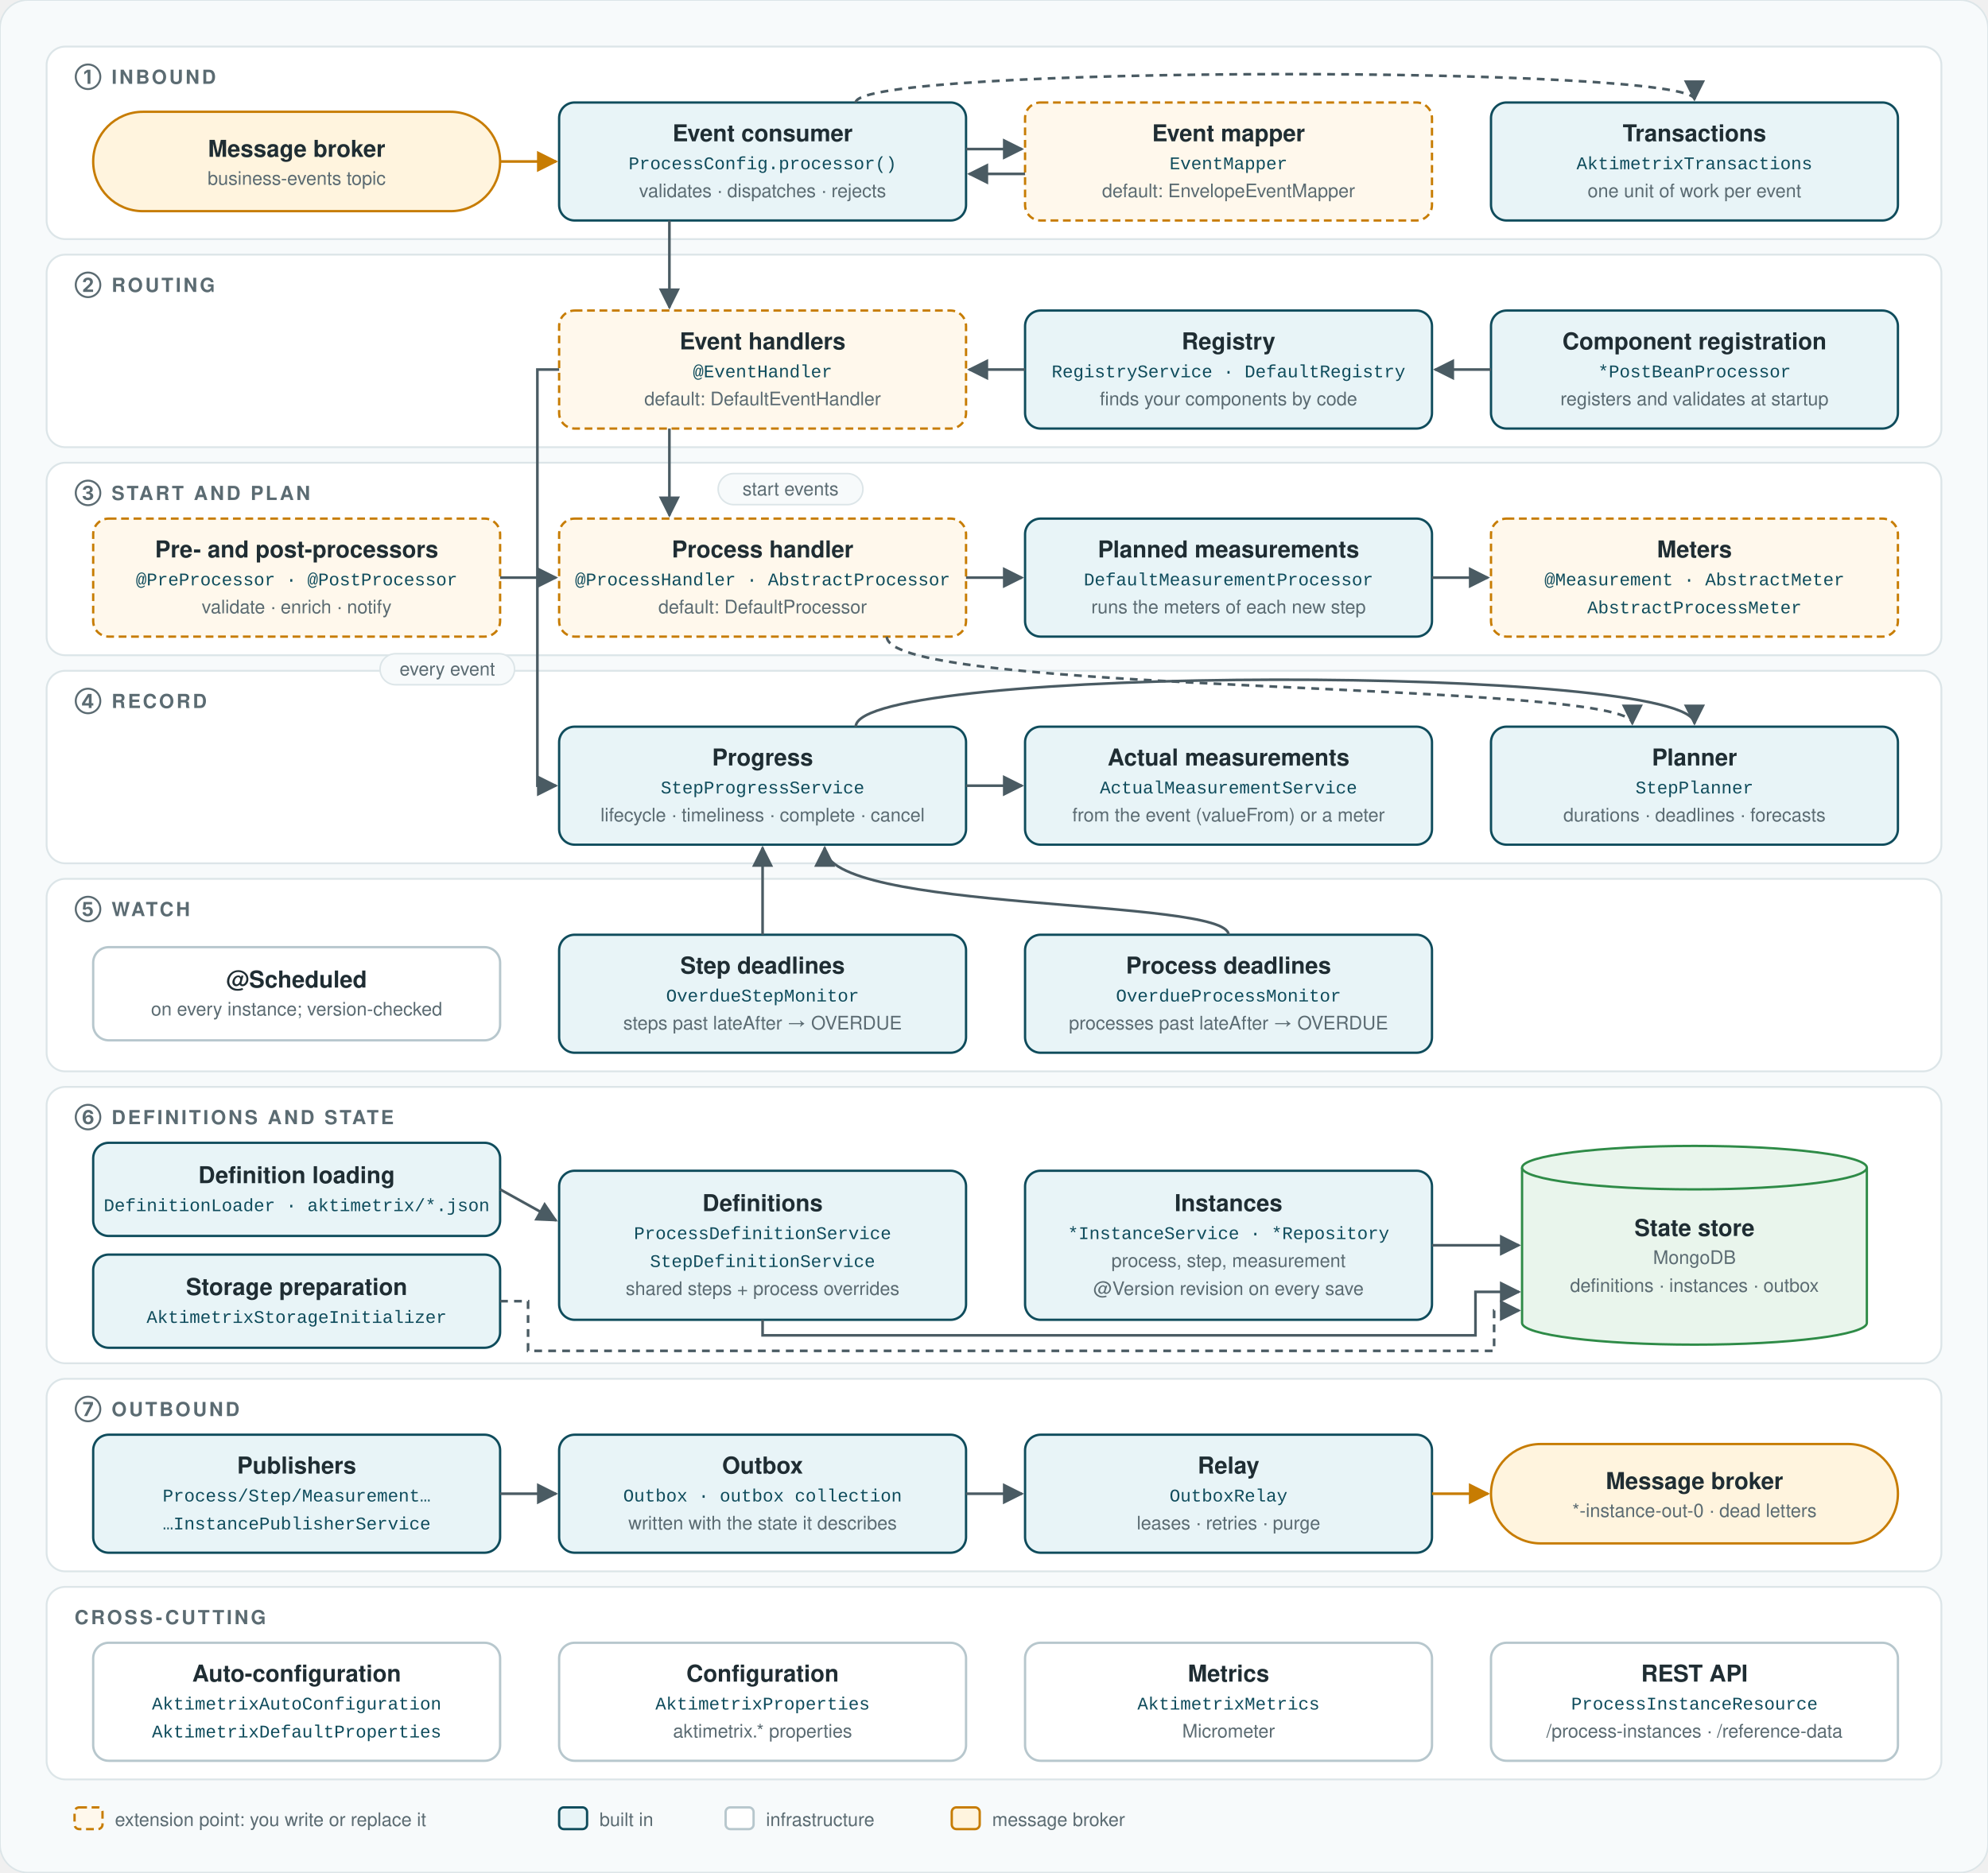
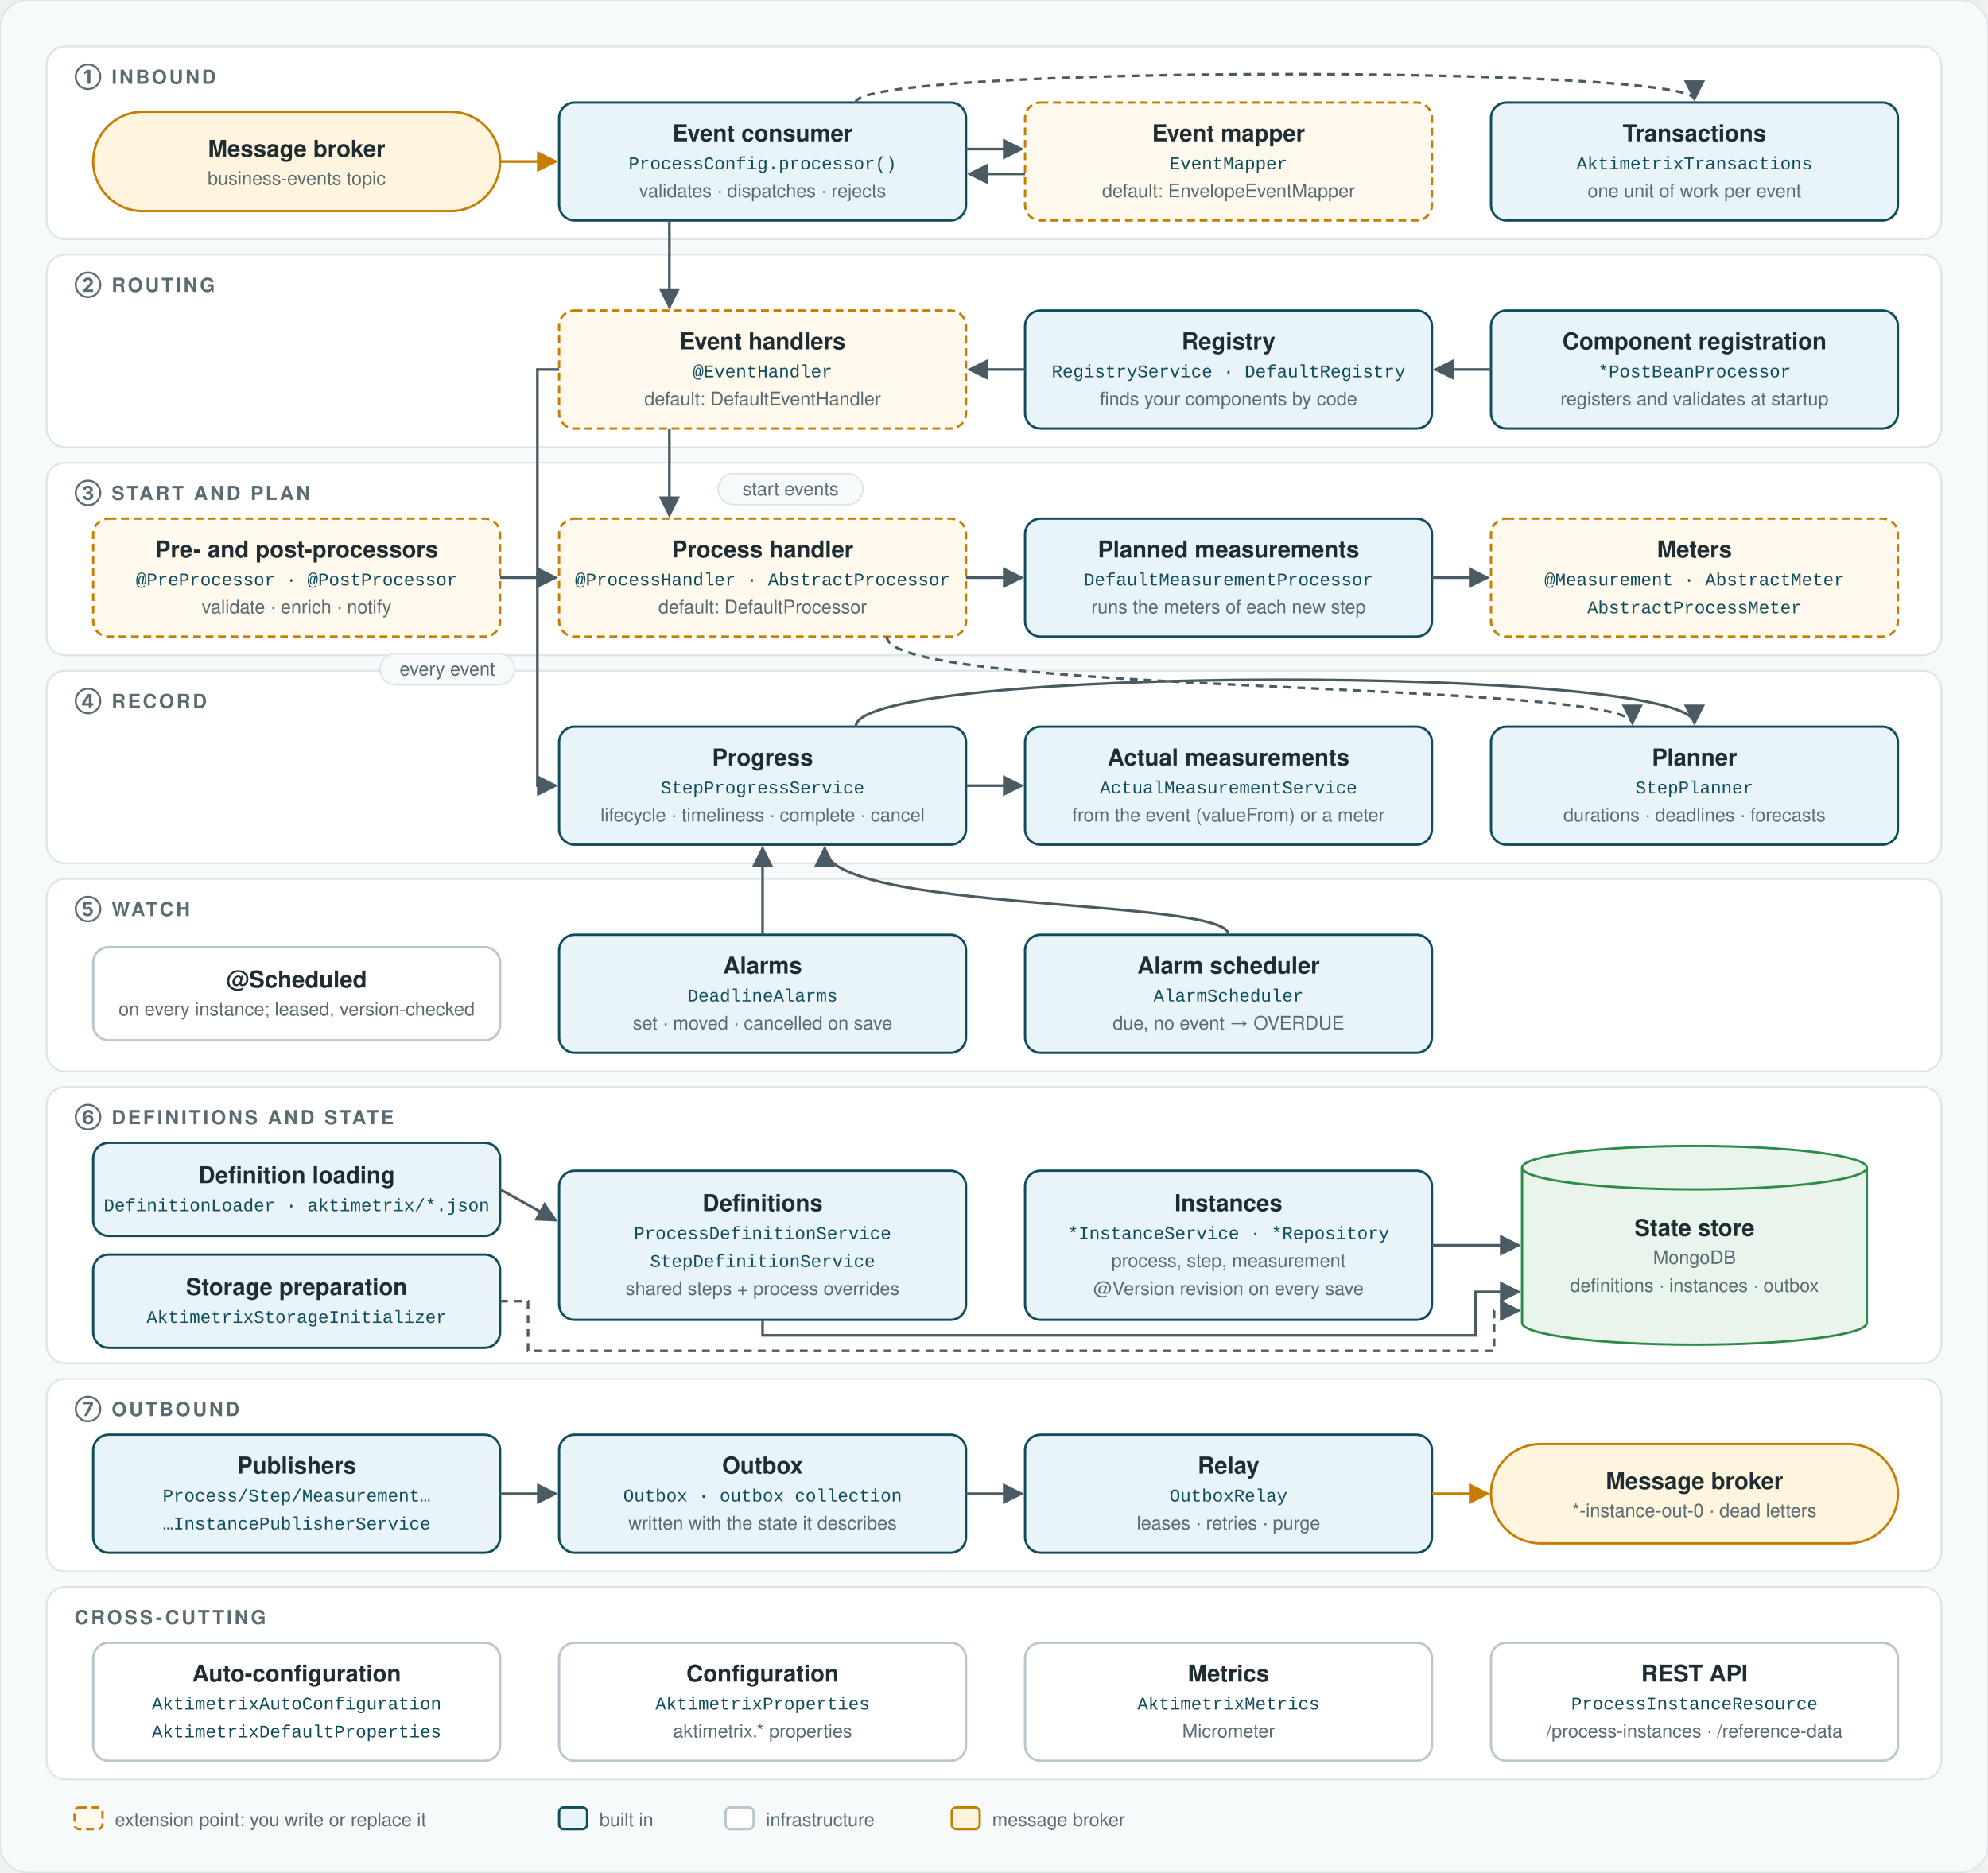
<svg xmlns="http://www.w3.org/2000/svg" width="1280" height="1206" viewBox="0 0 1280 1206" font-family="-apple-system, BlinkMacSystemFont, 'Segoe UI', Helvetica, Arial, sans-serif">
  <defs>
    <marker id="arr" viewBox="0 0 10 10" refX="9" refY="5" markerWidth="8" markerHeight="8" orient="auto-start-reverse">
      <path d="M0,0 L10,5 L0,10 z" fill="#4A5B63" />
    </marker>
    <marker id="arrK" viewBox="0 0 10 10" refX="9" refY="5" markerWidth="8" markerHeight="8" orient="auto-start-reverse">
      <path d="M0,0 L10,5 L0,10 z" fill="#C77C02" />
    </marker>
    <marker id="arrR" viewBox="0 0 10 10" refX="9" refY="5" markerWidth="8" markerHeight="8" orient="auto-start-reverse">
      <path d="M0,0 L10,5 L0,10 z" fill="#B3261E" />
    </marker>
    <style>
      .t  { font-size: 14px; fill: #1F2D33; }
      .tb { font-size: 15px; font-weight: 700; fill: #1F2D33; }
      .ts { font-size: 12px; fill: #5B6B72; }
      .mono { font-family: 'SFMono-Regular', Consolas, 'Liberation Mono', Menlo, monospace; font-size: 11.5px; fill: #0F4C5C; }
      .h  { font-size: 12.5px; font-weight: 700; letter-spacing: 1.5px; fill: #5B6B72; }
      .box { fill: #FFFFFF; stroke: #B7C7CD; stroke-width: 1.5; }
      .core { fill: #E8F4F7; stroke: #0F4C5C; stroke-width: 1.5; }
      .you { fill: #FFF8EC; stroke: #C77C02; stroke-width: 1.5; stroke-dasharray: 5 3; }
      .topic { fill: #FFF4DE; stroke: #C77C02; stroke-width: 1.5; }
      .db { fill: #E9F5EC; stroke: #2E8B47; stroke-width: 1.5; }
      .dead { fill: #FCEBEA; stroke: #B3261E; stroke-width: 1.5; }
      .band { fill: #FFFFFF; stroke: #DCE5E8; stroke-width: 1.2; }
      .edge { stroke: #4A5B63; stroke-width: 1.7; fill: none; }
      .kedge { stroke: #C77C02; stroke-width: 1.7; fill: none; }
      .redge { stroke: #B3261E; stroke-width: 1.5; fill: none; stroke-dasharray: 5 4; }
    </style>
  </defs>
  <rect width="1280" height="1206" rx="18" fill="#F7FAFB" stroke="#DCE5E8" />
  <rect x="30" y="30" width="1220" height="124" rx="12" class="band" />
  <text x="48" y="54" text-anchor="start" class="h">① INBOUND</text>
  <rect x="30" y="164" width="1220" height="124" rx="12" class="band" />
  <text x="48" y="188" text-anchor="start" class="h">② ROUTING</text>
  <rect x="30" y="298" width="1220" height="124" rx="12" class="band" />
  <text x="48" y="322" text-anchor="start" class="h">③ START AND PLAN</text>
  <rect x="30" y="432" width="1220" height="124" rx="12" class="band" />
  <text x="48" y="456" text-anchor="start" class="h">④ RECORD</text>
  <rect x="30" y="566" width="1220" height="124" rx="12" class="band" />
  <text x="48" y="590" text-anchor="start" class="h">⑤ WATCH</text>
  <rect x="30" y="700" width="1220" height="178" rx="12" class="band" />
  <text x="48" y="724" text-anchor="start" class="h">⑥ DEFINITIONS AND STATE</text>
  <rect x="30" y="888" width="1220" height="124" rx="12" class="band" />
  <text x="48" y="912" text-anchor="start" class="h">⑦ OUTBOUND</text>
  <rect x="30" y="1022" width="1220" height="124" rx="12" class="band" />
  <text x="48" y="1046" text-anchor="start" class="h">CROSS-CUTTING</text>
  <rect x="60" y="72" width="262" height="64" rx="32.0" class="topic" />
  <text x="191.0" y="101.0" text-anchor="middle" class="tb">Message broker</text>
  <text x="191.0" y="119.0" text-anchor="middle" class="ts">business-events topic</text>
  <rect x="360" y="66" width="262" height="76" rx="10" class="core" />
  <text x="491.0" y="91.0" text-anchor="middle" class="tb">Event consumer</text>
  <text x="491.0" y="109.0" text-anchor="middle" class="mono">ProcessConfig.processor()</text>
  <text x="491.0" y="127.0" text-anchor="middle" class="ts">validates · dispatches · rejects</text>
  <rect x="660" y="66" width="262" height="76" rx="10" class="you" />
  <text x="791.0" y="91.0" text-anchor="middle" class="tb">Event mapper</text>
  <text x="791.0" y="109.0" text-anchor="middle" class="mono">EventMapper</text>
  <text x="791.0" y="127.0" text-anchor="middle" class="ts">default: EnvelopeEventMapper</text>
  <rect x="960" y="66" width="262" height="76" rx="10" class="core" />
  <text x="1091.0" y="91.0" text-anchor="middle" class="tb">Transactions</text>
  <text x="1091.0" y="109.0" text-anchor="middle" class="mono">AktimetrixTransactions</text>
  <text x="1091.0" y="127.0" text-anchor="middle" class="ts">one unit of work per event</text>
  <path d="M322,104 L358,104" class="kedge" marker-end="url(#arrK)" />
  <path d="M622,96 L658,96" class="edge" marker-end="url(#arr)" />
  <path d="M660,112 L624,112" class="edge" marker-end="url(#arr)" />
  <path d="M551.0,66 C551.0,42 1091.0,42 1091.0,64" class="edge" marker-end="url(#arr)" stroke-dasharray="5 4" />
  <rect x="360" y="200" width="262" height="76" rx="10" class="you" />
  <text x="491.0" y="225.0" text-anchor="middle" class="tb">Event handlers</text>
  <text x="491.0" y="243.0" text-anchor="middle" class="mono">@EventHandler</text>
  <text x="491.0" y="261.0" text-anchor="middle" class="ts">default: DefaultEventHandler</text>
  <rect x="660" y="200" width="262" height="76" rx="10" class="core" />
  <text x="791.0" y="225.0" text-anchor="middle" class="tb">Registry</text>
  <text x="791.0" y="243.0" text-anchor="middle" class="mono">RegistryService · DefaultRegistry</text>
  <text x="791.0" y="261.0" text-anchor="middle" class="ts">finds your components by code</text>
  <rect x="960" y="200" width="262" height="76" rx="10" class="core" />
  <text x="1091.0" y="225.0" text-anchor="middle" class="tb">Component registration</text>
  <text x="1091.0" y="243.0" text-anchor="middle" class="mono">*PostBeanProcessor</text>
  <text x="1091.0" y="261.0" text-anchor="middle" class="ts">registers and validates at startup</text>
  <path d="M431.0,142 L431.0,198" class="edge" marker-end="url(#arr)" />
  <path d="M660,238 L624,238" class="edge" marker-end="url(#arr)" />
  <path d="M960,238 L924,238" class="edge" marker-end="url(#arr)" />
  <rect x="60" y="334" width="262" height="76" rx="10" class="you" />
  <text x="191.0" y="359.0" text-anchor="middle" class="tb">Pre- and post-processors</text>
  <text x="191.0" y="377.0" text-anchor="middle" class="mono">@PreProcessor · @PostProcessor</text>
  <text x="191.0" y="395.0" text-anchor="middle" class="ts">validate · enrich · notify</text>
  <rect x="360" y="334" width="262" height="76" rx="10" class="you" />
  <text x="491.0" y="359.0" text-anchor="middle" class="tb">Process handler</text>
  <text x="491.0" y="377.0" text-anchor="middle" class="mono">@ProcessHandler · AbstractProcessor</text>
  <text x="491.0" y="395.0" text-anchor="middle" class="ts">default: DefaultProcessor</text>
  <rect x="660" y="334" width="262" height="76" rx="10" class="core" />
  <text x="791.0" y="359.0" text-anchor="middle" class="tb">Planned measurements</text>
  <text x="791.0" y="377.0" text-anchor="middle" class="mono">DefaultMeasurementProcessor</text>
  <text x="791.0" y="395.0" text-anchor="middle" class="ts">runs the meters of each new step</text>
  <rect x="960" y="334" width="262" height="76" rx="10" class="you" />
  <text x="1091.0" y="359.0" text-anchor="middle" class="tb">Meters</text>
  <text x="1091.0" y="377.0" text-anchor="middle" class="mono">@Measurement · AbstractMeter</text>
  <text x="1091.0" y="395.0" text-anchor="middle" class="mono">AbstractProcessMeter</text>
  <path d="M431.0,276 L431.0,332" class="edge" marker-end="url(#arr)" />
  <rect x="462.4" y="305" width="93.2" height="20" rx="10" fill="#F7FAFB" stroke="#DCE5E8" />
  <text x="509.0" y="319" text-anchor="middle" class="ts">start events</text>
  <path d="M322,372 L358,372" class="edge" marker-end="url(#arr)" />
  <path d="M622,372 L658,372" class="edge" marker-end="url(#arr)" />
  <path d="M922,372 L958,372" class="edge" marker-end="url(#arr)" />
  <rect x="360" y="468" width="262" height="76" rx="10" class="core" />
  <text x="491.0" y="493.0" text-anchor="middle" class="tb">Progress</text>
  <text x="491.0" y="511.0" text-anchor="middle" class="mono">StepProgressService</text>
  <text x="491.0" y="529.0" text-anchor="middle" class="ts">lifecycle · timeliness · complete · cancel</text>
  <rect x="660" y="468" width="262" height="76" rx="10" class="core" />
  <text x="791.0" y="493.0" text-anchor="middle" class="tb">Actual measurements</text>
  <text x="791.0" y="511.0" text-anchor="middle" class="mono">ActualMeasurementService</text>
  <text x="791.0" y="529.0" text-anchor="middle" class="ts">from the event (valueFrom) or a meter</text>
  <rect x="960" y="468" width="262" height="76" rx="10" class="core" />
  <text x="1091.0" y="493.0" text-anchor="middle" class="tb">Planner</text>
  <text x="1091.0" y="511.0" text-anchor="middle" class="mono">StepPlanner</text>
  <text x="1091.0" y="529.0" text-anchor="middle" class="ts">durations · deadlines · forecasts</text>
  <path d="M360,238 L346,238 L346,506 L358,506" class="edge" marker-end="url(#arr)" />
  <rect x="244.7" y="421" width="86.6" height="20" rx="10" fill="#F7FAFB" stroke="#DCE5E8" />
  <text x="288" y="435" text-anchor="middle" class="ts">every event</text>
  <path d="M622,506 L658,506" class="edge" marker-end="url(#arr)" />
  <path d="M551.0,468 C551.0,428 1091.0,428 1091.0,466" class="edge" marker-end="url(#arr)" />
  <path d="M571.0,410 C571.0,448 1051.0,438 1051.0,466" class="edge" marker-end="url(#arr)" stroke-dasharray="5 4" />
  <rect x="360" y="602" width="262" height="76" rx="10" class="core" />
-   <text x="491.0" y="627.0" text-anchor="middle" class="tb">Step deadlines</text>
-   <text x="491.0" y="645.0" text-anchor="middle" class="mono">OverdueStepMonitor</text>
-   <text x="491.0" y="663.0" text-anchor="middle" class="ts">steps past lateAfter → OVERDUE</text>
+   <text x="491.0" y="627.0" text-anchor="middle" class="tb">Alarms</text>
+   <text x="491.0" y="645.0" text-anchor="middle" class="mono">DeadlineAlarms</text>
+   <text x="491.0" y="663.0" text-anchor="middle" class="ts">set · moved · cancelled on save</text>
  <rect x="660" y="602" width="262" height="76" rx="10" class="core" />
-   <text x="791.0" y="627.0" text-anchor="middle" class="tb">Process deadlines</text>
-   <text x="791.0" y="645.0" text-anchor="middle" class="mono">OverdueProcessMonitor</text>
-   <text x="791.0" y="663.0" text-anchor="middle" class="ts">processes past lateAfter → OVERDUE</text>
+   <text x="791.0" y="627.0" text-anchor="middle" class="tb">Alarm scheduler</text>
+   <text x="791.0" y="645.0" text-anchor="middle" class="mono">AlarmScheduler</text>
+   <text x="791.0" y="663.0" text-anchor="middle" class="ts">due, no event → OVERDUE</text>
  <rect x="60" y="610" width="262" height="60" rx="10" class="box" />
  <text x="191.0" y="636.0" text-anchor="middle" class="tb">@Scheduled</text>
-   <text x="191.0" y="654.0" text-anchor="middle" class="ts">on every instance; version-checked</text>
+   <text x="191.0" y="654.0" text-anchor="middle" class="ts">on every instance; leased, version-checked</text>
  <path d="M491.0,602 L491.0,546" class="edge" marker-end="url(#arr)" />
  <path d="M791.0,602 C791.0,578 531.0,588 531.0,546" class="edge" marker-end="url(#arr)" />
  <rect x="60" y="736" width="262" height="60" rx="10" class="core" />
  <text x="191.0" y="762.0" text-anchor="middle" class="tb">Definition loading</text>
  <text x="191.0" y="780.0" text-anchor="middle" class="mono">DefinitionLoader · aktimetrix/*.json</text>
  <rect x="60" y="808" width="262" height="60" rx="10" class="core" />
  <text x="191.0" y="834.0" text-anchor="middle" class="tb">Storage preparation</text>
  <text x="191.0" y="852.0" text-anchor="middle" class="mono">AktimetrixStorageInitializer</text>
  <rect x="360" y="754" width="262" height="96" rx="10" class="core" />
  <text x="491.0" y="780.0" text-anchor="middle" class="tb">Definitions</text>
  <text x="491.0" y="798.0" text-anchor="middle" class="mono">ProcessDefinitionService</text>
  <text x="491.0" y="816.0" text-anchor="middle" class="mono">StepDefinitionService</text>
  <text x="491.0" y="834.0" text-anchor="middle" class="ts">shared steps + process overrides</text>
  <rect x="660" y="754" width="262" height="96" rx="10" class="core" />
  <text x="791.0" y="780.0" text-anchor="middle" class="tb">Instances</text>
  <text x="791.0" y="798.0" text-anchor="middle" class="mono">*InstanceService · *Repository</text>
  <text x="791.0" y="816.0" text-anchor="middle" class="ts">process, step, measurement</text>
  <text x="791.0" y="834.0" text-anchor="middle" class="ts">@Version revision on every save</text>
  <path d="M980,752 L980,852 A111.0,14 0 0 0 1202,852 L1202,752" class="db" />
  <ellipse cx="1091.0" cy="752" rx="111.0" ry="14" class="db" />
  <text x="1091.0" y="796.0" text-anchor="middle" class="tb">State store</text>
  <text x="1091.0" y="814.0" text-anchor="middle" class="ts">MongoDB</text>
  <text x="1091.0" y="832.0" text-anchor="middle" class="ts">definitions · instances · outbox</text>
  <path d="M322,766 L358,786" class="edge" marker-end="url(#arr)" />
  <path d="M922,802 L978,802" class="edge" marker-end="url(#arr)" />
  <path d="M491.0,850 L491.0,860 L950,860 L950,832 L978,832" class="edge" marker-end="url(#arr)" />
  <path d="M322,838 L340,838 L340,870 L962,870 L962,844 L978,844" class="edge" marker-end="url(#arr)" stroke-dasharray="5 4" />
  <rect x="60" y="924" width="262" height="76" rx="10" class="core" />
  <text x="191.0" y="949.0" text-anchor="middle" class="tb">Publishers</text>
  <text x="191.0" y="967.0" text-anchor="middle" class="mono">Process/Step/Measurement…</text>
  <text x="191.0" y="985.0" text-anchor="middle" class="mono">…InstancePublisherService</text>
  <rect x="360" y="924" width="262" height="76" rx="10" class="core" />
  <text x="491.0" y="949.0" text-anchor="middle" class="tb">Outbox</text>
  <text x="491.0" y="967.0" text-anchor="middle" class="mono">Outbox · outbox collection</text>
  <text x="491.0" y="985.0" text-anchor="middle" class="ts">written with the state it describes</text>
  <rect x="660" y="924" width="262" height="76" rx="10" class="core" />
  <text x="791.0" y="949.0" text-anchor="middle" class="tb">Relay</text>
  <text x="791.0" y="967.0" text-anchor="middle" class="mono">OutboxRelay</text>
  <text x="791.0" y="985.0" text-anchor="middle" class="ts">leases · retries · purge</text>
  <rect x="960" y="930" width="262" height="64" rx="32.0" class="topic" />
  <text x="1091.0" y="959.0" text-anchor="middle" class="tb">Message broker</text>
  <text x="1091.0" y="977.0" text-anchor="middle" class="ts">*-instance-out-0 · dead letters</text>
  <path d="M322,962 L358,962" class="edge" marker-end="url(#arr)" />
  <path d="M622,962 L658,962" class="edge" marker-end="url(#arr)" />
  <path d="M922,962 L958,962" class="kedge" marker-end="url(#arrK)" />
  <rect x="60" y="1058" width="262" height="76" rx="10" class="box" />
  <text x="191.0" y="1083.0" text-anchor="middle" class="tb">Auto-configuration</text>
  <text x="191.0" y="1101.0" text-anchor="middle" class="mono">AktimetrixAutoConfiguration</text>
  <text x="191.0" y="1119.0" text-anchor="middle" class="mono">AktimetrixDefaultProperties</text>
  <rect x="360" y="1058" width="262" height="76" rx="10" class="box" />
  <text x="491.0" y="1083.0" text-anchor="middle" class="tb">Configuration</text>
  <text x="491.0" y="1101.0" text-anchor="middle" class="mono">AktimetrixProperties</text>
  <text x="491.0" y="1119.0" text-anchor="middle" class="ts">aktimetrix.* properties</text>
  <rect x="660" y="1058" width="262" height="76" rx="10" class="box" />
  <text x="791.0" y="1083.0" text-anchor="middle" class="tb">Metrics</text>
  <text x="791.0" y="1101.0" text-anchor="middle" class="mono">AktimetrixMetrics</text>
  <text x="791.0" y="1119.0" text-anchor="middle" class="ts">Micrometer</text>
  <rect x="960" y="1058" width="262" height="76" rx="10" class="box" />
  <text x="1091.0" y="1083.0" text-anchor="middle" class="tb">REST API</text>
  <text x="1091.0" y="1101.0" text-anchor="middle" class="mono">ProcessInstanceResource</text>
  <text x="1091.0" y="1119.0" text-anchor="middle" class="ts">/process-instances · /reference-data</text>
  <rect x="48" y="1164" width="18" height="14" rx="3" class="you" />
  <text x="74" y="1176" text-anchor="start" class="ts">extension point: you write or replace it</text>
  <rect x="360.0" y="1164" width="18" height="14" rx="3" class="core" />
  <text x="386.0" y="1176" text-anchor="start" class="ts">built in</text>
  <rect x="467.2" y="1164" width="18" height="14" rx="3" class="box" />
  <text x="493.2" y="1176" text-anchor="start" class="ts">infrastructure</text>
  <rect x="612.8" y="1164" width="18" height="14" rx="3" class="topic" />
  <text x="638.8" y="1176" text-anchor="start" class="ts">message broker</text>
</svg>
